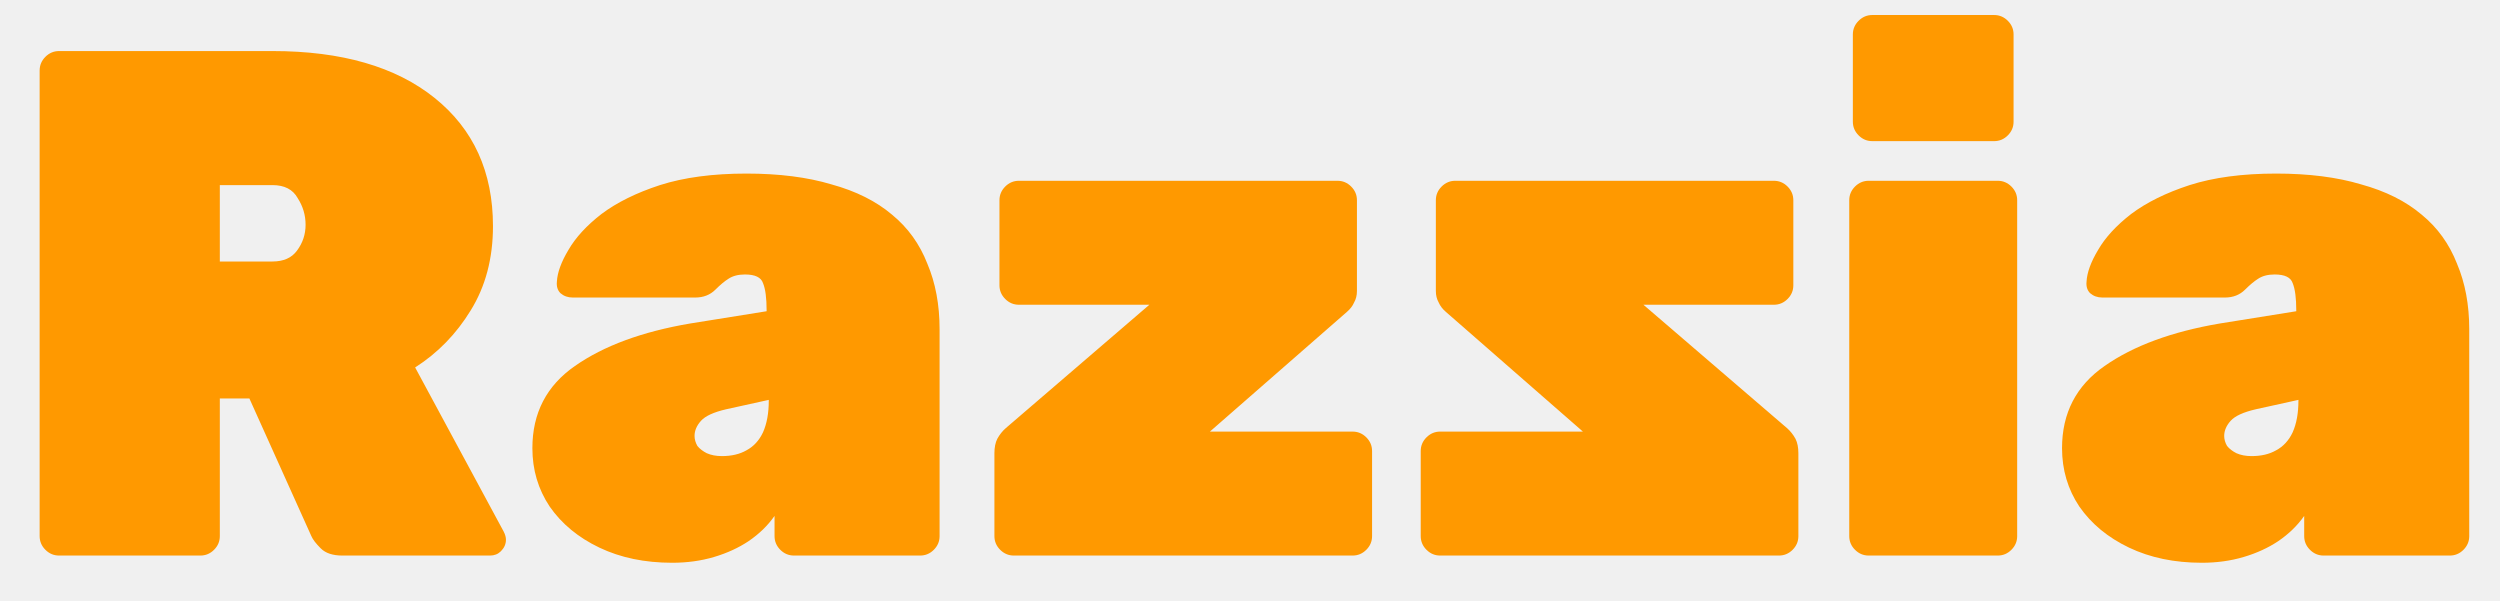
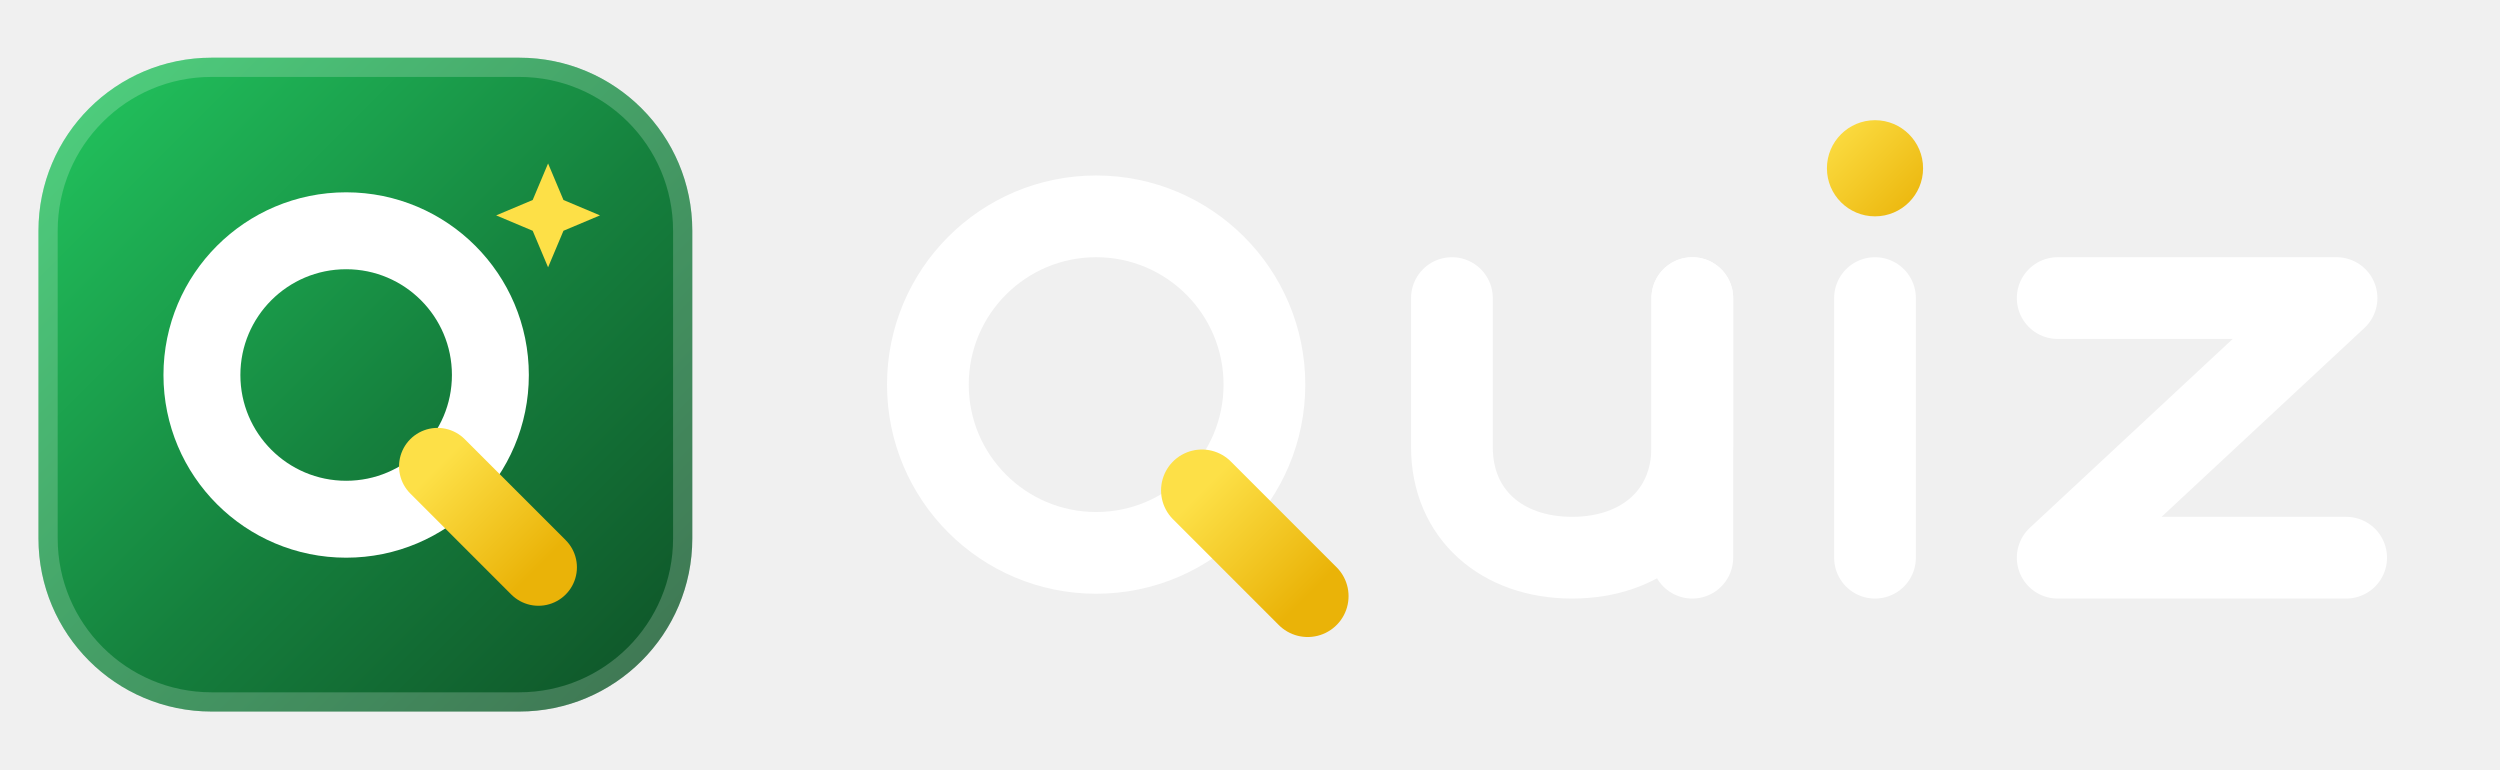
- <svg xmlns="http://www.w3.org/2000/svg" width="333" height="80" viewBox="0 0 333 80" fill="none">
-   <g>
-     <path d="M236.952 74C237.656 74 238.264 73.744 238.776 73.232C239.288 72.72 239.544 72.112 239.544 71.408V60.368C239.544 59.6 239.416 58.96 239.16 58.448C238.84 57.872 238.456 57.392 238.008 57.008L218.904 40.592H236.28C236.984 40.592 237.592 40.336 238.104 39.824C238.616 39.312 238.872 38.704 238.872 38V26.672C238.872 25.968 238.616 25.36 238.104 24.848C237.592 24.336 236.984 24.08 236.28 24.08H193.848C193.144 24.08 192.536 24.336 192.024 24.848C191.512 25.36 191.256 25.968 191.256 26.672V38.768C191.256 39.344 191.384 39.856 191.64 40.304C191.832 40.752 192.152 41.168 192.6 41.552L210.84 57.488H191.832C191.128 57.488 190.52 57.744 190.008 58.256C189.496 58.768 189.24 59.376 189.24 60.08V71.408C189.24 72.112 189.496 72.72 190.008 73.232C190.52 73.744 191.128 74 191.832 74H236.952Z" fill="#FF9900" />
-     <path d="M248.912 74C248.208 74 247.6 73.744 247.088 73.232C246.576 72.72 246.32 72.112 246.32 71.408V26.672C246.32 25.968 246.576 25.36 247.088 24.848C247.6 24.336 248.208 24.08 248.912 24.08H266.096C266.8 24.08 267.408 24.336 267.92 24.848C268.432 25.36 268.688 25.968 268.688 26.672V71.408C268.688 72.112 268.432 72.72 267.92 73.232C267.408 73.744 266.8 74 266.096 74H248.912ZM249.392 18.8C248.688 18.8 248.08 18.544 247.568 18.032C247.056 17.52 246.8 16.912 246.8 16.208V4.592C246.8 3.888 247.056 3.28 247.568 2.768C248.08 2.256 248.688 2 249.392 2H265.616C266.32 2 266.928 2.256 267.44 2.768C267.952 3.28 268.208 3.888 268.208 4.592V16.208C268.208 16.912 267.952 17.52 267.44 18.032C266.928 18.544 266.32 18.8 265.616 18.8H249.392ZM293.287 74.96C289.639 74.96 286.407 74.288 283.591 72.944C280.775 71.6 278.567 69.776 276.967 67.472C275.431 65.168 274.663 62.576 274.663 59.696C274.663 55.024 276.551 51.376 280.327 48.752C284.167 46.064 289.287 44.176 295.687 43.088L305.863 41.456V41.36C305.863 39.696 305.703 38.48 305.383 37.712C305.127 36.944 304.327 36.56 302.983 36.56C302.087 36.56 301.351 36.752 300.775 37.136C300.263 37.456 299.687 37.936 299.047 38.576C298.343 39.28 297.447 39.632 296.359 39.632H280.039C279.399 39.632 278.855 39.44 278.407 39.056C278.023 38.672 277.863 38.16 277.927 37.52C277.991 36.304 278.503 34.896 279.463 33.296C280.423 31.632 281.895 30.032 283.879 28.496C285.927 26.96 288.519 25.68 291.655 24.656C294.855 23.632 298.695 23.12 303.175 23.12C307.527 23.12 311.303 23.6 314.503 24.56C317.767 25.456 320.455 26.8 322.567 28.592C324.679 30.32 326.247 32.496 327.271 35.12C328.359 37.68 328.903 40.592 328.903 43.856V71.408C328.903 72.112 328.647 72.72 328.135 73.232C327.623 73.744 327.015 74 326.311 74H309.511C308.807 74 308.199 73.744 307.687 73.232C307.175 72.72 306.919 72.112 306.919 71.408V68.72C306.023 70 304.871 71.12 303.463 72.08C302.119 72.976 300.583 73.68 298.855 74.192C297.127 74.704 295.271 74.96 293.287 74.96ZM299.911 60.752C301.191 60.752 302.279 60.496 303.175 59.984C304.135 59.472 304.871 58.672 305.383 57.584C305.895 56.432 306.151 55.024 306.151 53.36V53.264L300.487 54.512C298.823 54.896 297.703 55.408 297.127 56.048C296.551 56.688 296.263 57.36 296.263 58.064C296.263 58.512 296.391 58.96 296.647 59.408C296.967 59.792 297.383 60.112 297.895 60.368C298.471 60.624 299.143 60.752 299.911 60.752Z" fill="#FF9900" />
-     <path d="M7.872 74C7.168 74 6.56 73.744 6.048 73.232C5.536 72.72 5.28 72.112 5.28 71.408V9.392C5.28 8.688 5.536 8.08 6.048 7.568C6.56 7.056 7.168 6.8 7.872 6.8H36.288C45.504 6.8 52.704 8.88 57.888 13.04C63.072 17.2 65.664 22.896 65.664 30.128C65.664 34.416 64.672 38.16 62.688 41.36C60.768 44.496 58.304 47.024 55.296 48.944L67.104 70.832C67.296 71.216 67.392 71.568 67.392 71.888C67.392 72.464 67.168 72.976 66.72 73.424C66.336 73.808 65.856 74 65.28 74H45.6C44.32 74 43.36 73.68 42.72 73.04C42.08 72.4 41.664 71.856 41.472 71.408L33.216 53.072H29.28V71.408C29.28 72.112 29.024 72.72 28.512 73.232C28 73.744 27.392 74 26.688 74H7.872ZM29.28 34.832H36.288C37.76 34.832 38.848 34.352 39.552 33.392C40.32 32.368 40.704 31.216 40.704 29.936C40.704 28.656 40.352 27.472 39.648 26.384C39.008 25.232 37.888 24.656 36.288 24.656H29.28V34.832ZM89.537 74.96C85.889 74.96 82.657 74.288 79.841 72.944C77.025 71.6 74.817 69.776 73.217 67.472C71.681 65.168 70.913 62.576 70.913 59.696C70.913 55.024 72.801 51.376 76.577 48.752C80.417 46.064 85.537 44.176 91.937 43.088L102.113 41.456V41.36C102.113 39.696 101.953 38.48 101.633 37.712C101.377 36.944 100.577 36.56 99.233 36.56C98.337 36.56 97.601 36.752 97.025 37.136C96.513 37.456 95.937 37.936 95.297 38.576C94.593 39.28 93.697 39.632 92.609 39.632H76.289C75.649 39.632 75.105 39.44 74.657 39.056C74.273 38.672 74.113 38.16 74.177 37.52C74.241 36.304 74.753 34.896 75.713 33.296C76.673 31.632 78.145 30.032 80.129 28.496C82.177 26.96 84.769 25.68 87.905 24.656C91.105 23.632 94.945 23.12 99.425 23.12C103.777 23.12 107.553 23.6 110.753 24.56C114.017 25.456 116.705 26.8 118.817 28.592C120.929 30.32 122.497 32.496 123.521 35.12C124.609 37.68 125.153 40.592 125.153 43.856V71.408C125.153 72.112 124.897 72.72 124.385 73.232C123.873 73.744 123.265 74 122.561 74H105.761C105.057 74 104.449 73.744 103.937 73.232C103.425 72.72 103.169 72.112 103.169 71.408V68.72C102.273 70 101.121 71.12 99.713 72.08C98.369 72.976 96.833 73.68 95.105 74.192C93.377 74.704 91.521 74.96 89.537 74.96ZM96.161 60.752C97.441 60.752 98.529 60.496 99.425 59.984C100.385 59.472 101.121 58.672 101.633 57.584C102.145 56.432 102.401 55.024 102.401 53.36V53.264L96.737 54.512C95.073 54.896 93.953 55.408 93.377 56.048C92.801 56.688 92.513 57.36 92.513 58.064C92.513 58.512 92.641 58.96 92.897 59.408C93.217 59.792 93.633 60.112 94.145 60.368C94.721 60.624 95.393 60.752 96.161 60.752ZM135.048 74C134.344 74 133.736 73.744 133.224 73.232C132.712 72.72 132.456 72.112 132.456 71.408V60.368C132.456 59.6 132.584 58.96 132.84 58.448C133.16 57.872 133.544 57.392 133.992 57.008L153.096 40.592H135.72C135.016 40.592 134.408 40.336 133.896 39.824C133.384 39.312 133.128 38.704 133.128 38V26.672C133.128 25.968 133.384 25.36 133.896 24.848C134.408 24.336 135.016 24.08 135.72 24.08H178.152C178.856 24.08 179.464 24.336 179.976 24.848C180.488 25.36 180.744 25.968 180.744 26.672V38.768C180.744 39.344 180.616 39.856 180.36 40.304C180.168 40.752 179.848 41.168 179.4 41.552L161.16 57.488H180.168C180.872 57.488 181.48 57.744 181.992 58.256C182.504 58.768 182.76 59.376 182.76 60.08V71.408C182.76 72.112 182.504 72.72 181.992 73.232C181.48 73.744 180.872 74 180.168 74H135.048Z" fill="#FF9900" />
-   </g>
+ <svg xmlns="http://www.w3.org/2000/svg" width="260" height="80" viewBox="0 0 260 80" fill="none">
+   <defs>
+     <linearGradient id="logoBadgeBg" x1="6" y1="8" x2="70" y2="72" gradientUnits="userSpaceOnUse">
+       <stop offset="0%" stop-color="#22C55E" />
+       <stop offset="55%" stop-color="#15803D" />
+       <stop offset="100%" stop-color="#0F5328" />
+     </linearGradient>
+     <linearGradient id="logoGold" x1="0" y1="0" x2="1" y2="1">
+       <stop offset="0%" stop-color="#FDE047" />
+       <stop offset="100%" stop-color="#EAB308" />
+     </linearGradient>
+   </defs>
+   <rect x="4" y="6" width="68" height="68" rx="18" fill="url(#logoBadgeBg)" />
+   <rect x="5" y="7" width="66" height="66" rx="17" stroke="#FFFFFF" stroke-opacity="0.2" stroke-width="2" />
+   <circle cx="36" cy="39" r="15" stroke="#FFFFFF" stroke-width="8" />
+   <path d="M45.5 48.5L56 59" stroke="url(#logoGold)" stroke-width="8" stroke-linecap="round" />
+   <path d="M57 17L58.6 20.8L62.4 22.4L58.6 24L57 27.8L55.4 24L51.6 22.4L55.4 20.8L57 17Z" fill="#FDE047" />
+   <circle cx="114" cy="40" r="17.5" stroke="#FFFFFF" stroke-width="8.5" />
+   <path d="M125 51L136 62" stroke="url(#logoGold)" stroke-width="8.5" stroke-linecap="round" />
+   <path d="M151 31V46.5C151 53.5 156.2 58 163.5 58C170.8 58 176 53.5 176 46.5V31" stroke="#FFFFFF" stroke-width="8.5" stroke-linecap="round" stroke-linejoin="round" />
+   <path d="M176 31V58" stroke="#FFFFFF" stroke-width="8.5" stroke-linecap="round" />
+   <circle cx="195" cy="17.5" r="5" fill="url(#logoGold)" />
+   <path d="M195 31V58" stroke="#FFFFFF" stroke-width="8.5" stroke-linecap="round" />
+   <path d="M214 31H243L214 58H244" stroke="#FFFFFF" stroke-width="8.5" stroke-linecap="round" stroke-linejoin="round" />
</svg>
